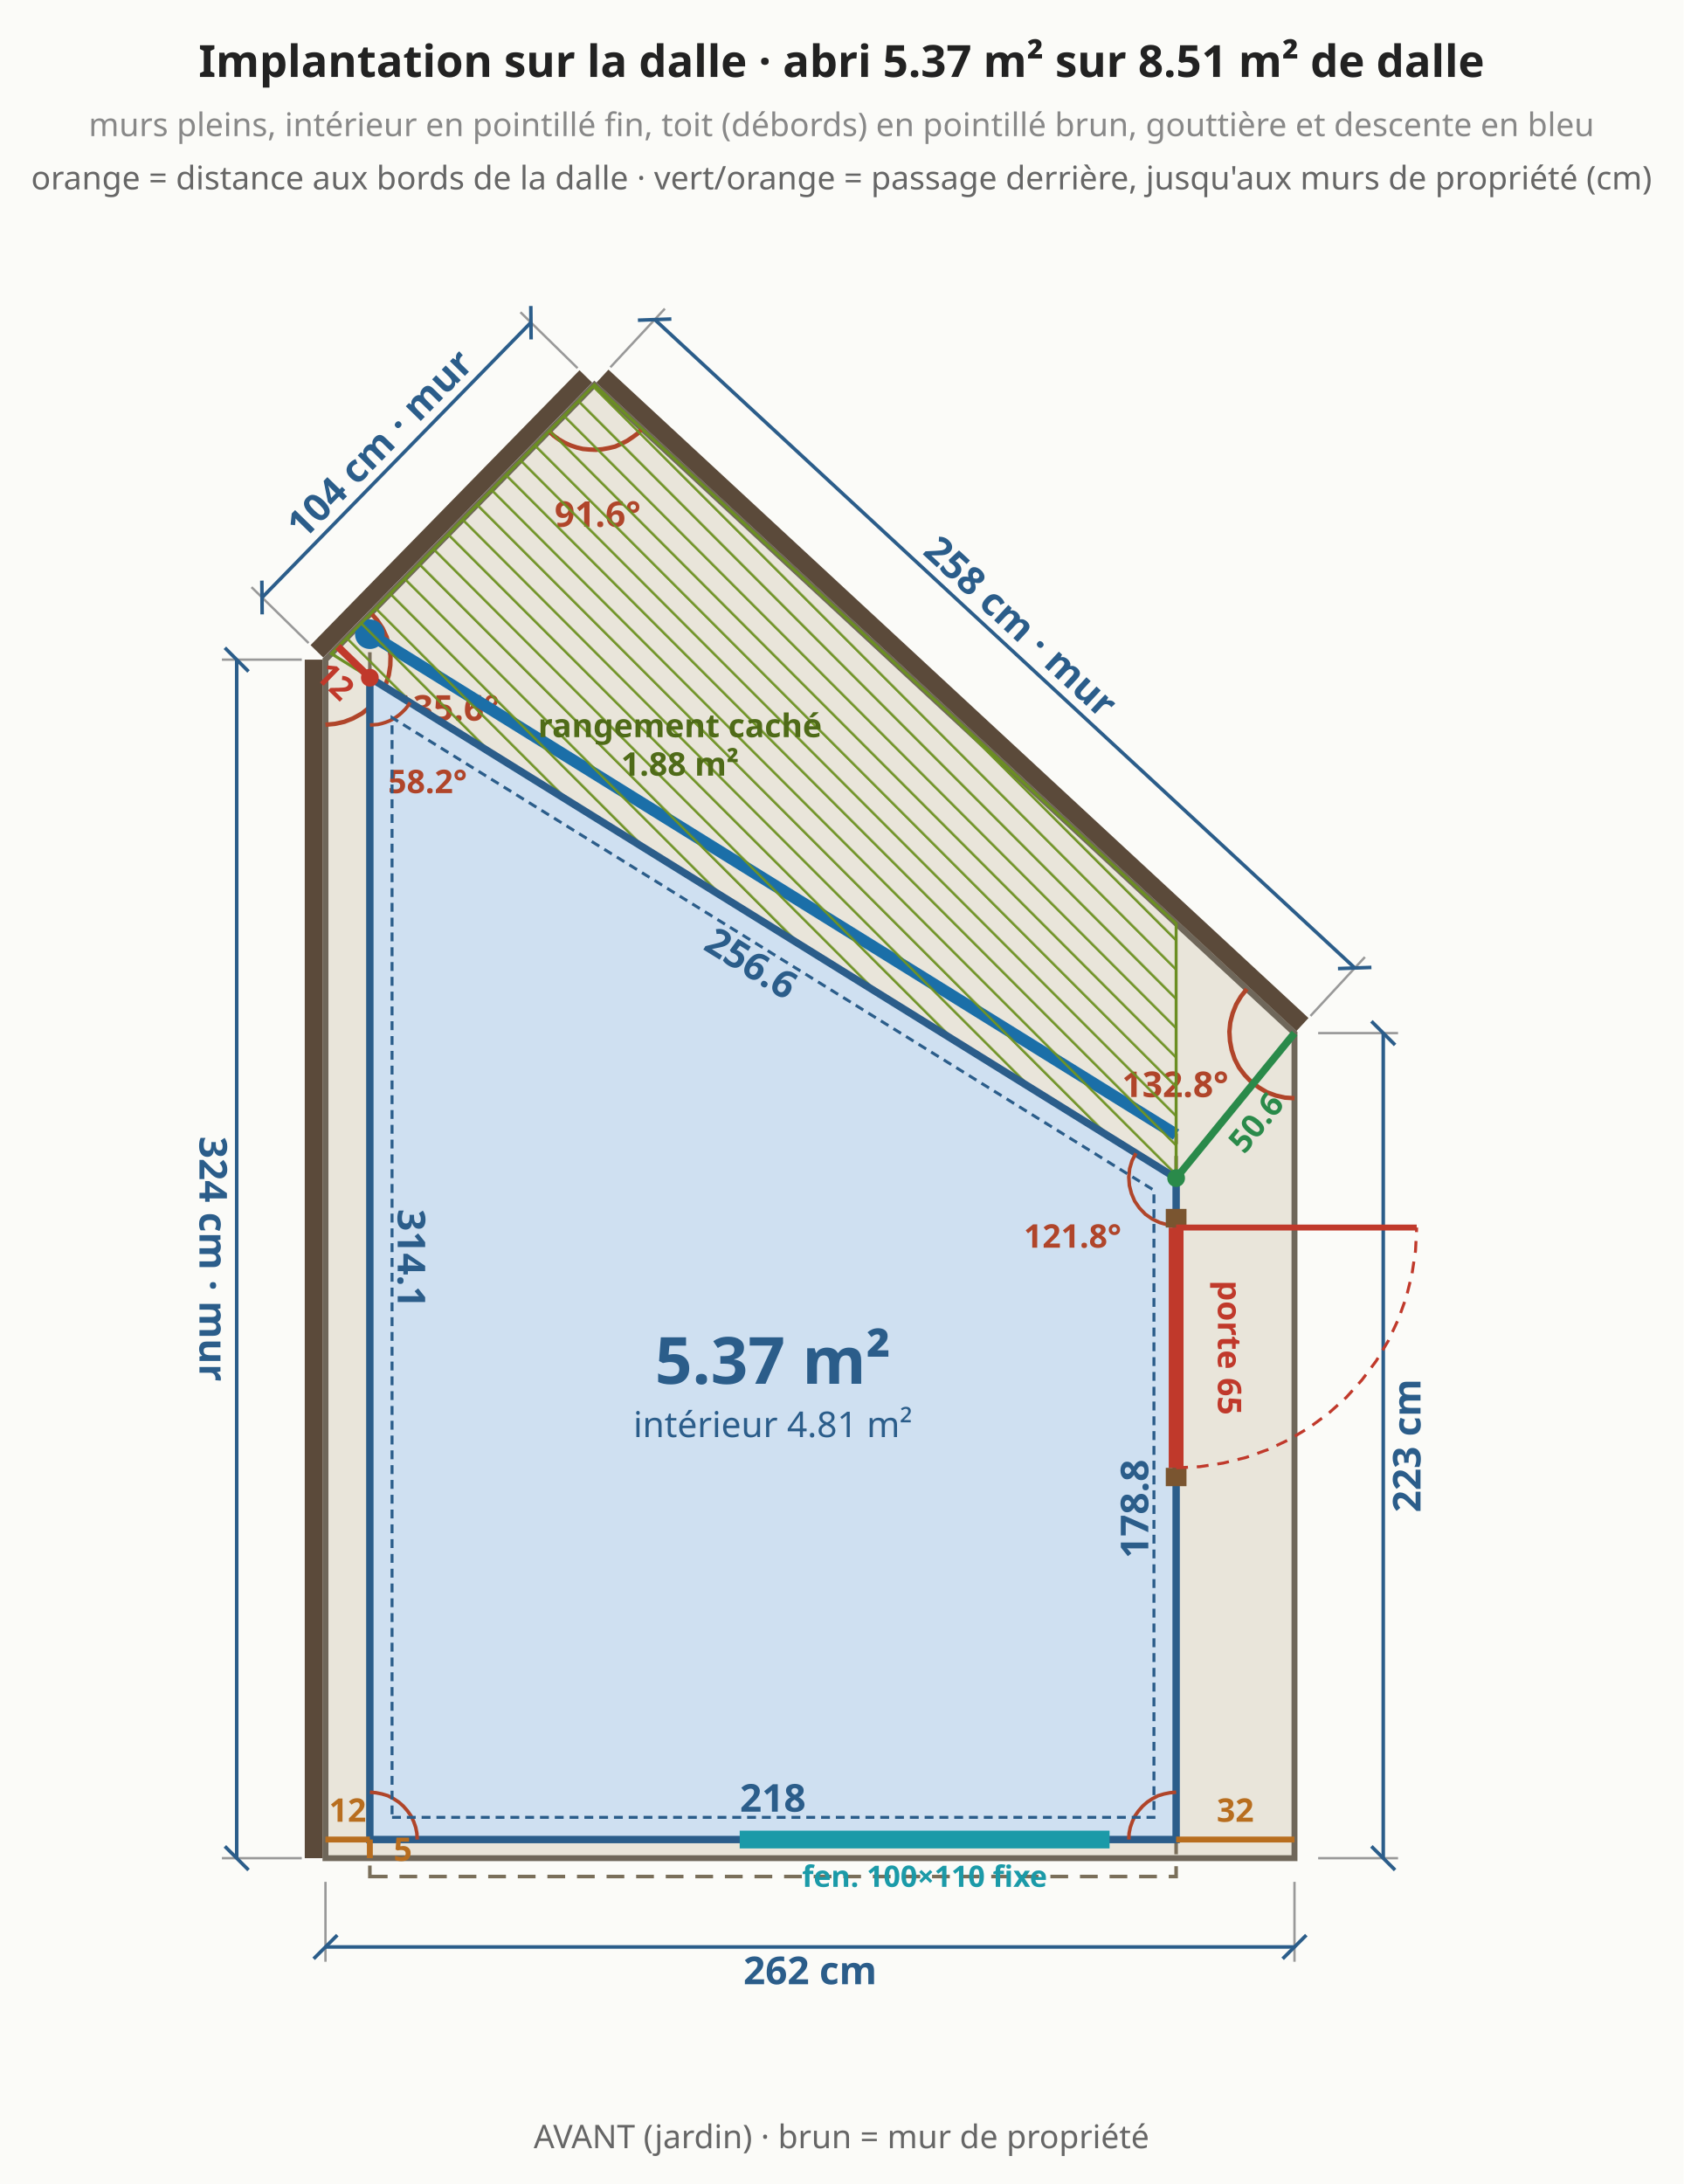
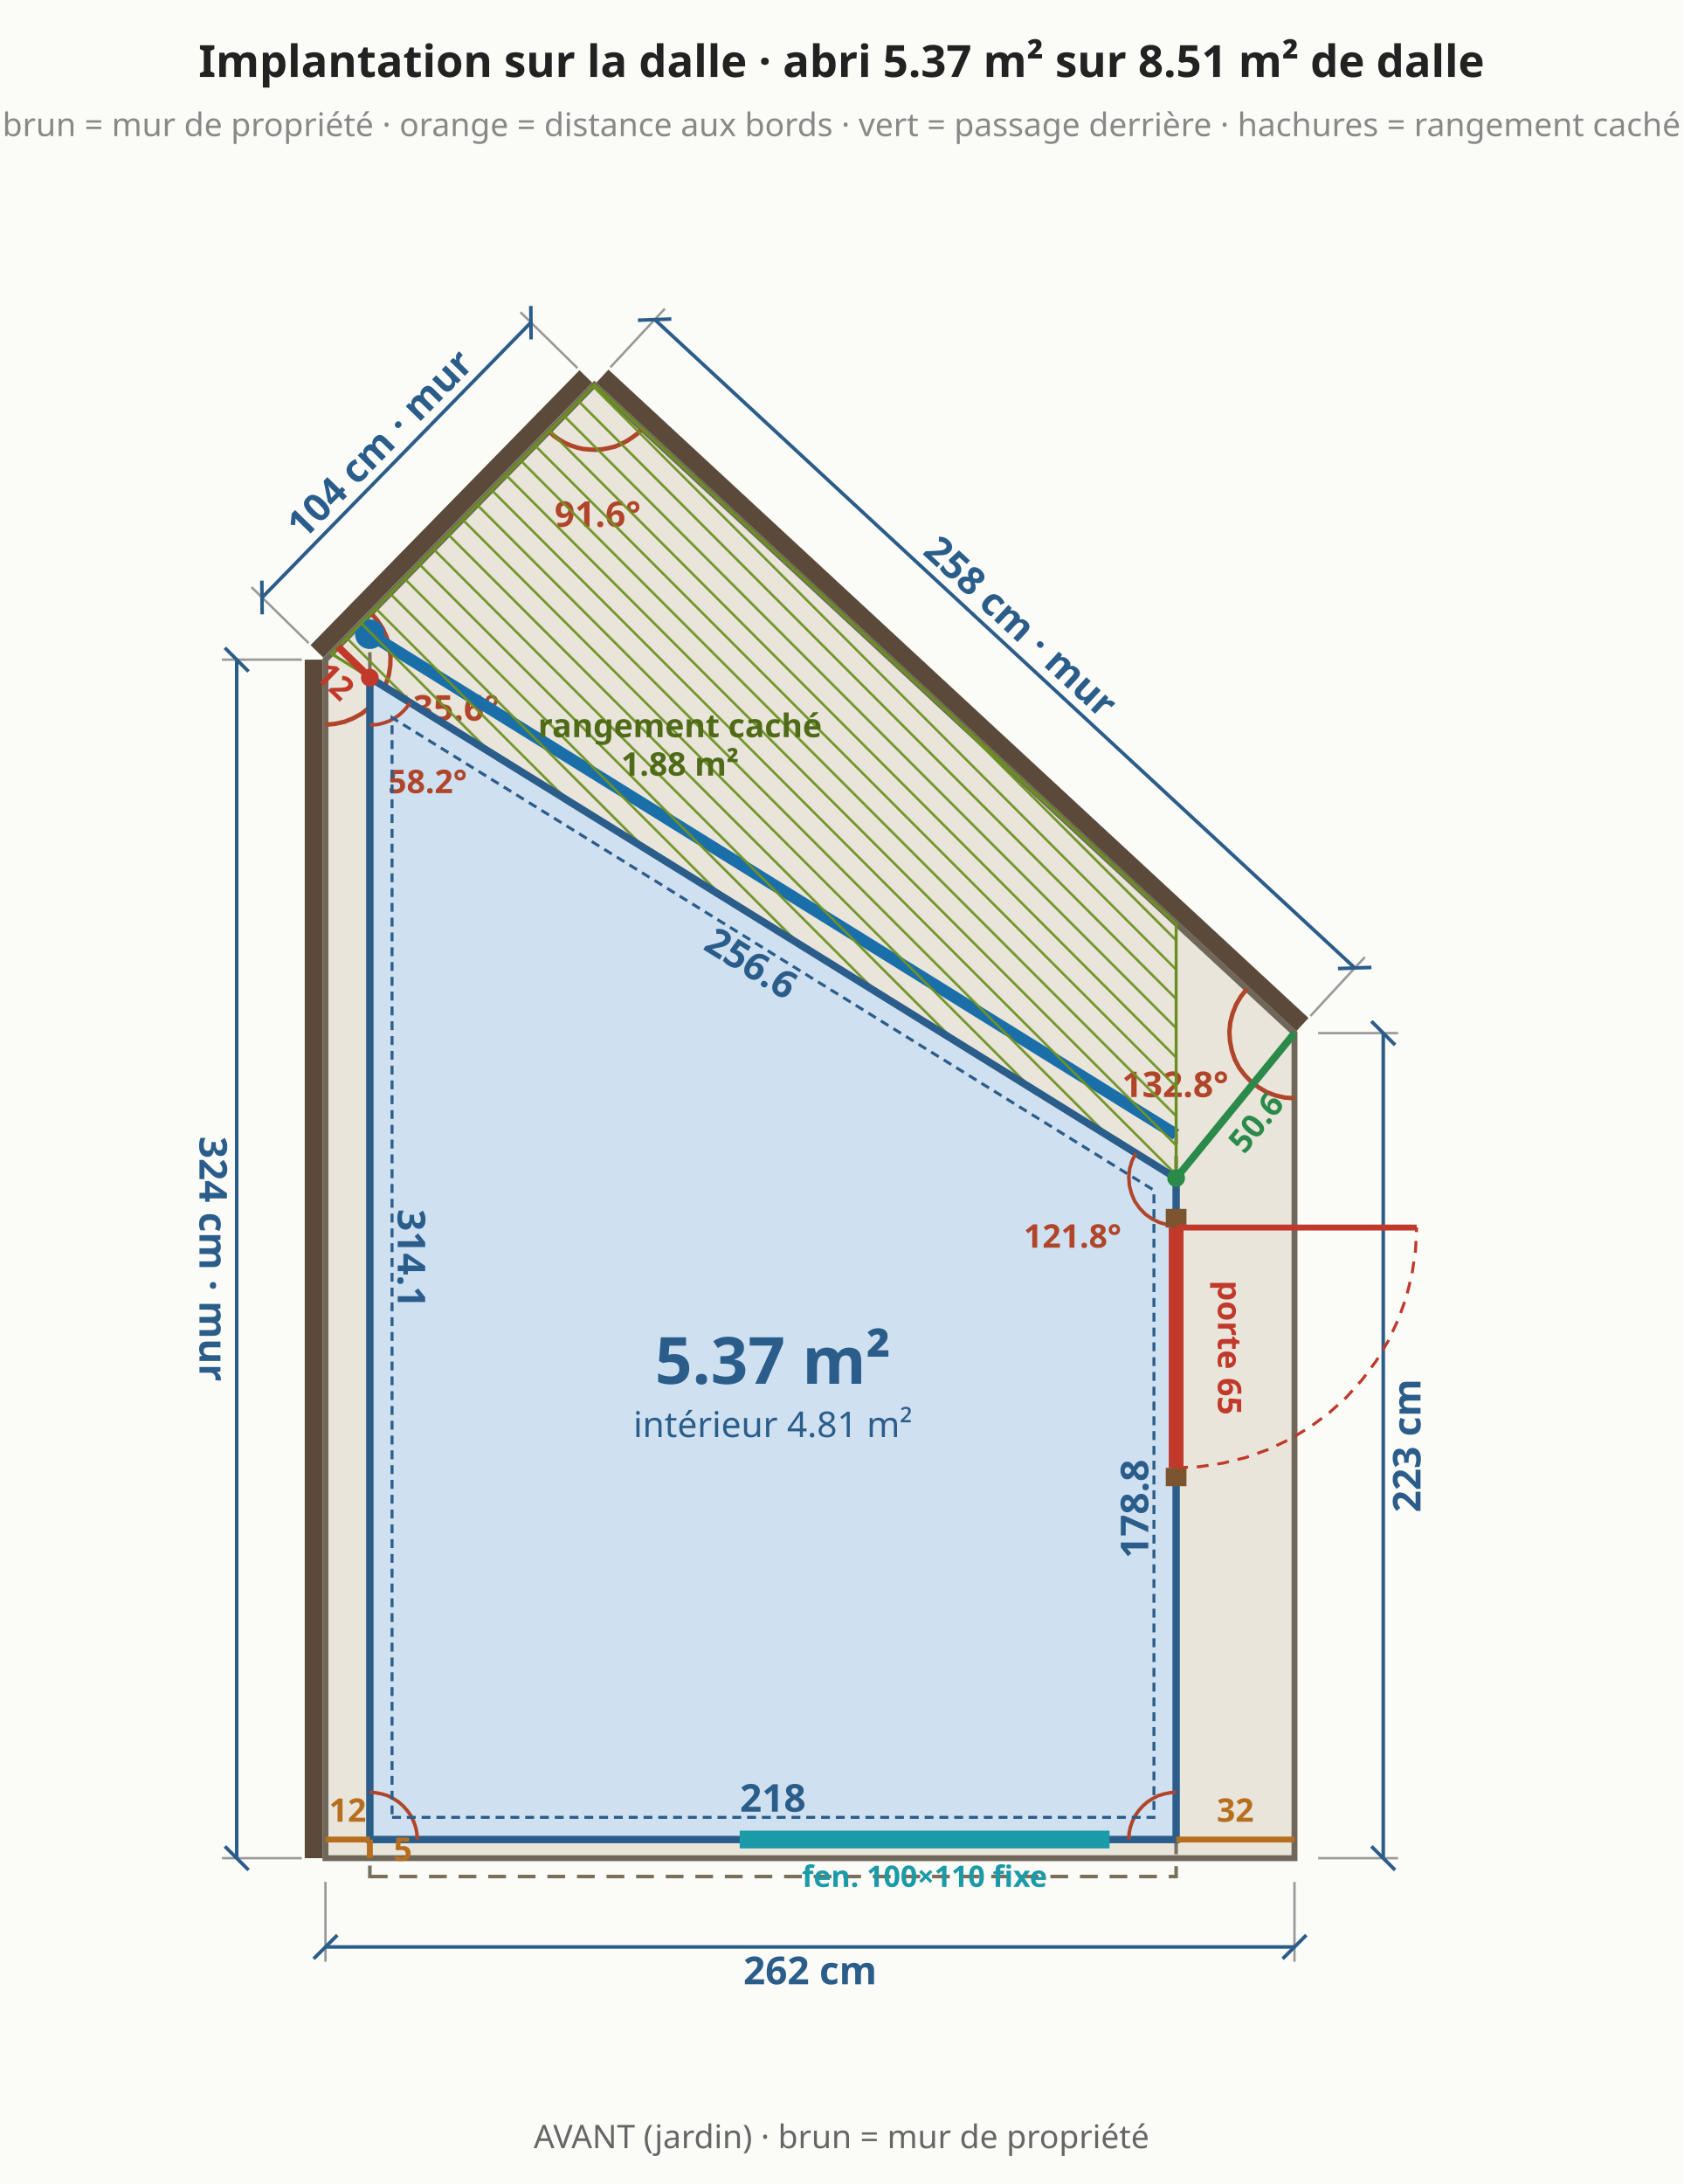
<svg xmlns="http://www.w3.org/2000/svg" viewBox="0 0 569 738" font-family="system-ui,sans-serif" font-size="13">
  <rect width="569" height="738" fill="#fbfbf8" />
  <polygon points="110.0,627.9 437.5,627.9 437.5,349.1 200.9,130.0 110.0,222.9" fill="#e9e5da" stroke="#6f675a" stroke-width="2" />
  <line x1="110.0" y1="635.9" x2="110.0" y2="662.9" stroke="#999" stroke-width="0.8" />
  <line x1="437.5" y1="635.9" x2="437.5" y2="662.9" stroke="#999" stroke-width="0.8" />
  <line x1="110.0" y1="657.9" x2="437.5" y2="657.9" stroke="#2b5d8a" stroke-width="1.2" />
  <line x1="106.0" y1="661.9" x2="114.0" y2="653.9" stroke="#2b5d8a" stroke-width="1.2" />
  <line x1="433.5" y1="661.9" x2="441.5" y2="653.9" stroke="#2b5d8a" stroke-width="1.2" />
  <text x="273.8" y="665.9" text-anchor="middle" dominant-baseline="middle" fill="#2b5d8a" font-size="13" font-weight="bold" transform="rotate(0.0 273.8 665.9)">262 cm</text>
  <line x1="445.5" y1="627.9" x2="472.5" y2="627.9" stroke="#999" stroke-width="0.8" />
  <line x1="445.5" y1="349.1" x2="472.5" y2="349.1" stroke="#999" stroke-width="0.8" />
  <line x1="467.5" y1="627.9" x2="467.5" y2="349.1" stroke="#2b5d8a" stroke-width="1.2" />
  <line x1="471.5" y1="631.9" x2="463.5" y2="623.9" stroke="#2b5d8a" stroke-width="1.2" />
  <line x1="471.5" y1="353.1" x2="463.5" y2="345.1" stroke="#2b5d8a" stroke-width="1.2" />
  <text x="475.5" y="488.5" text-anchor="middle" dominant-baseline="middle" fill="#2b5d8a" font-size="13" font-weight="bold" transform="rotate(-90.0 475.5 488.5)">223 cm</text>
  <line x1="440.2" y1="346.2" x2="203.6" y2="127.1" stroke="#5b4a3a" stroke-width="6" />
  <line x1="442.9" y1="343.3" x2="461.3" y2="323.4" stroke="#999" stroke-width="0.8" />
  <line x1="206.3" y1="124.1" x2="224.7" y2="104.3" stroke="#999" stroke-width="0.8" />
  <line x1="457.9" y1="327.1" x2="221.3" y2="108.0" stroke="#2b5d8a" stroke-width="1.2" />
  <line x1="463.5" y1="326.9" x2="452.2" y2="327.3" stroke="#2b5d8a" stroke-width="1.2" />
  <line x1="226.9" y1="107.8" x2="215.6" y2="108.2" stroke="#2b5d8a" stroke-width="1.2" />
  <text x="345.0" y="211.7" text-anchor="middle" dominant-baseline="middle" fill="#2b5d8a" font-size="13" font-weight="bold" transform="rotate(42.8 345.0 211.7)">258 cm · mur</text>
  <line x1="198.0" y1="127.2" x2="107.1" y2="220.1" stroke="#5b4a3a" stroke-width="6" />
  <line x1="195.2" y1="124.4" x2="175.9" y2="105.5" stroke="#999" stroke-width="0.8" />
  <line x1="104.3" y1="217.3" x2="85.0" y2="198.4" stroke="#999" stroke-width="0.8" />
  <line x1="179.4" y1="109.0" x2="88.6" y2="201.9" stroke="#2b5d8a" stroke-width="1.2" />
  <line x1="179.4" y1="103.4" x2="179.5" y2="114.7" stroke="#2b5d8a" stroke-width="1.2" />
  <line x1="88.5" y1="196.2" x2="88.6" y2="207.6" stroke="#2b5d8a" stroke-width="1.2" />
  <text x="128.3" y="149.9" text-anchor="middle" dominant-baseline="middle" fill="#2b5d8a" font-size="13" font-weight="bold" transform="rotate(-45.6 128.3 149.9)">104 cm · mur</text>
  <line x1="106.0" y1="222.9" x2="106.0" y2="627.9" stroke="#5b4a3a" stroke-width="6" />
  <line x1="102.0" y1="222.9" x2="75.0" y2="222.9" stroke="#999" stroke-width="0.8" />
  <line x1="102.0" y1="627.9" x2="75.0" y2="627.9" stroke="#999" stroke-width="0.8" />
  <line x1="80.0" y1="222.9" x2="80.0" y2="627.9" stroke="#2b5d8a" stroke-width="1.2" />
  <line x1="76.0" y1="218.9" x2="84.0" y2="226.9" stroke="#2b5d8a" stroke-width="1.2" />
  <line x1="76.0" y1="623.9" x2="84.0" y2="631.9" stroke="#2b5d8a" stroke-width="1.2" />
  <text x="72.0" y="425.4" text-anchor="middle" dominant-baseline="middle" fill="#2b5d8a" font-size="13" font-weight="bold" transform="rotate(90.0 72.0 425.4)">324 cm · mur</text>
  <polyline points="421.4,334.2 419.4,336.7 417.8,339.4 416.6,342.4 415.8,345.5 415.5,348.6 415.7,351.8 416.3,354.9 417.3,357.9 418.8,360.8 420.7,363.3 422.9,365.6 425.5,367.5 428.2,369.1 431.2,370.2 434.3,370.9 437.5,371.1" fill="none" stroke="#b0452a" stroke-width="1.5" />
  <text x="397.2" y="370.7" text-anchor="middle" fill="#b0452a" font-size="12" font-weight="bold">132.8°</text>
  <polyline points="185.5,145.7 187.1,147.2 188.9,148.5 190.8,149.6 192.8,150.5 194.9,151.2 197.0,151.7 199.2,151.9 201.4,152.0 203.6,151.8 205.8,151.4 207.9,150.9 209.9,150.0 211.9,149.0 213.7,147.8 215.5,146.5 217.0,144.9" fill="none" stroke="#b0452a" stroke-width="1.5" />
  <text x="202.0" y="178.0" text-anchor="middle" fill="#b0452a" font-size="12" font-weight="bold">91.6°</text>
  <polyline points="110.0,244.9 113.2,244.6 116.4,243.9 119.4,242.7 122.3,241.1 124.8,239.1 127.1,236.8 128.9,234.1 130.4,231.2 131.4,228.1 131.9,224.9 132.0,221.6 131.5,218.4 130.7,215.3 129.3,212.3 127.5,209.6 125.4,207.2" fill="none" stroke="#b0452a" stroke-width="1.5" />
  <text x="150.7" y="243.5" text-anchor="middle" fill="#b0452a" font-size="12" font-weight="bold">135.6°</text>
  <polygon points="125.0,634.1 397.5,634.1 397.5,383.4 125.0,214.3" fill="none" stroke="#7a6f5a" stroke-width="1.2" stroke-dasharray="6 4" />
  <line x1="397.5" y1="383.4" x2="125.0" y2="214.3" stroke="#1b6fa8" stroke-width="4" />
  <circle cx="125.0" cy="214.3" r="5" fill="#1b6fa8" />
  <defs>
    <pattern id="cache" width="7" height="7" patternUnits="userSpaceOnUse" patternTransform="rotate(-45)">
      <line x1="0" y1="0" x2="0" y2="7" stroke="#6b8e23" stroke-width="1.6" />
    </pattern>
  </defs>
  <polygon points="397.5,312.1 200.9,130.0 112.0,220.9 397.5,398.1" fill="url(#cache)" stroke="#6b8e23" stroke-width="1" />
  <text x="229.8" y="249.1" text-anchor="middle" fill="#4f6b18" font-size="11" font-weight="bold">rangement caché</text>
  <text x="229.8" y="262.1" text-anchor="middle" fill="#4f6b18" font-size="11" font-weight="bold">1.88 m²</text>
  <polygon points="125.0,621.6 397.5,621.6 397.5,398.1 125.0,229.0" fill="#cfe0f1" stroke="#2b5d8a" stroke-width="2.5" />
  <text x="261.2" y="607.6" text-anchor="middle" dominant-baseline="middle" fill="#2b5d8a" font-size="13" font-weight="bold" transform="rotate(0.0 261.2 607.6)">218</text>
  <text x="383.5" y="509.9" text-anchor="middle" dominant-baseline="middle" fill="#2b5d8a" font-size="13" font-weight="bold" transform="rotate(-90.0 383.5 509.9)">178.8</text>
  <text x="253.9" y="325.5" text-anchor="middle" dominant-baseline="middle" fill="#2b5d8a" font-size="13" font-weight="bold" transform="rotate(31.8 253.9 325.5)">256.6</text>
  <text x="139.0" y="425.3" text-anchor="middle" dominant-baseline="middle" fill="#2b5d8a" font-size="13" font-weight="bold" transform="rotate(90.0 139.0 425.3)">314.1</text>
  <polyline points="141.0,621.6 140.9,619.5 140.5,617.5 139.8,615.5 138.9,613.6 137.7,611.9 136.3,610.3 134.7,608.9 133.0,607.8 131.1,606.8 129.1,606.2 127.1,605.8 125.0,605.6" fill="none" stroke="#b0452a" stroke-width="1.2" />
  <polyline points="397.5,605.6 395.4,605.8 393.4,606.2 391.4,606.8 389.5,607.8 387.8,608.9 386.2,610.3 384.8,611.9 383.6,613.6 382.7,615.5 382.0,617.5 381.6,619.5 381.5,621.6" fill="none" stroke="#b0452a" stroke-width="1.2" />
  <polyline points="383.9,389.7 382.6,392.2 381.8,394.9 381.5,397.7 381.7,400.6 382.4,403.3 383.5,405.9 385.1,408.2 387.1,410.3 389.4,411.9 391.9,413.1 394.7,413.9 397.5,414.1" fill="none" stroke="#b0452a" stroke-width="1.2" />
  <text x="362.5" y="421.6" text-anchor="middle" fill="#b0452a" font-size="11" font-weight="bold">121.8°</text>
  <polyline points="125.0,245.0 126.4,244.9 127.7,244.8 129.0,244.5 130.3,244.1 131.6,243.6 132.8,243.0 133.9,242.3 135.0,241.5 136.0,240.6 137.0,239.6 137.8,238.6 138.6,237.4" fill="none" stroke="#b0452a" stroke-width="1.2" />
  <text x="144.5" y="268.0" text-anchor="middle" fill="#b0452a" font-size="11" font-weight="bold">58.2°</text>
  <line x1="250.0" y1="621.6" x2="375.0" y2="621.6" stroke="#1b9aa8" stroke-width="6" />
  <text x="312.5" y="637.6" text-anchor="middle" fill="#1b9aa8" font-size="10" font-weight="bold">fen. 100×110 fixe</text>
  <line x1="397.5" y1="502.2" x2="397.5" y2="496.0" stroke="#7a5530" stroke-width="7" />
  <line x1="397.5" y1="414.8" x2="397.5" y2="408.5" stroke="#7a5530" stroke-width="7" />
  <line x1="397.5" y1="496.0" x2="397.5" y2="414.8" stroke="#c0392b" stroke-width="5" />
  <line x1="397.5" y1="414.8" x2="478.8" y2="414.8" stroke="#c0392b" stroke-width="2" />
  <polyline points="397.5,496.0 405.5,495.6 413.4,494.4 421.1,492.5 428.6,489.8 435.8,486.4 442.6,482.3 449.0,477.6 455.0,472.2 460.3,466.3 465.1,459.9 469.2,453.1 472.6,445.8 475.3,438.3 477.2,430.6 478.4,422.7 478.8,414.8" fill="none" stroke="#c0392b" stroke-width="1" stroke-dasharray="4 3" />
  <text x="415.5" y="455.4" text-anchor="middle" dominant-baseline="middle" fill="#c0392b" font-size="11" font-weight="bold" transform="rotate(90.0 415.5 455.4)">porte 65</text>
  <line x1="397.5" y1="398.1" x2="437.5" y2="349.1" stroke="#2a8a4a" stroke-width="2.5" />
  <circle cx="397.5" cy="398.1" r="3" fill="#2a8a4a" />
  <text x="424.5" y="379.3" text-anchor="middle" dominant-baseline="middle" fill="#2a8a4a" font-size="11" font-weight="bold" transform="rotate(-50.8 424.5 379.3)">50.6</text>
  <line x1="125.0" y1="229.0" x2="114.2" y2="218.5" stroke="#c0392b" stroke-width="2.5" />
  <circle cx="125.0" cy="229.0" r="3" fill="#c0392b" />
  <text x="113.3" y="230.2" text-anchor="middle" dominant-baseline="middle" fill="#c0392b" font-size="11" font-weight="bold" transform="rotate(44.3 113.3 230.2)">12</text>
  <text x="261.2" y="467.6" text-anchor="middle" fill="#2b5d8a" font-size="22" font-weight="bold">5.37 m²</text>
  <text x="261.2" y="485.6" text-anchor="middle" fill="#2b5d8a" font-size="12" font-weight="normal">intérieur 4.81 m²</text>
  <polygon points="132.5,614.1 390.0,614.1 390.0,402.2 132.5,242.5" fill="none" stroke="#2b5d8a" stroke-width="1" stroke-dasharray="3 2" />
  <line x1="125.0" y1="621.6" x2="125.0" y2="627.9" stroke="#b86e1f" stroke-width="2" />
  <text x="133.0" y="628.8" text-anchor="start" fill="#b86e1f" font-size="11" font-weight="bold">5</text>
  <line x1="397.5" y1="621.6" x2="437.5" y2="621.6" stroke="#b86e1f" stroke-width="2" />
  <text x="417.5" y="615.6" text-anchor="middle" fill="#b86e1f" font-size="11" font-weight="bold">32</text>
  <line x1="125.0" y1="621.6" x2="110.0" y2="621.6" stroke="#b86e1f" stroke-width="2" />
  <text x="117.5" y="615.6" text-anchor="middle" fill="#b86e1f" font-size="11" font-weight="bold">12</text>
  <text x="284.4" y="26.0" text-anchor="middle" fill="#222" font-size="15" font-weight="bold">Implantation sur la dalle · abri 5.37 m² sur 8.51 m² de dalle</text>
-   <text x="284.4" y="46.0" text-anchor="middle" fill="#888" font-size="11" font-weight="normal">murs pleins, intérieur en pointillé fin, toit (débords) en pointillé brun, gouttière et descente en bleu</text>
-   <text x="284.4" y="64.0" text-anchor="middle" fill="#666" font-size="11" font-weight="normal">orange = distance aux bords de la dalle · vert/orange = passage derrière, jusqu'aux murs de propriété (cm)</text>
+   <text x="284.4" y="46.0" text-anchor="middle" fill="#888" font-size="11" font-weight="normal">brun = mur de propriété · orange = distance aux bords · vert = passage derrière · hachures = rangement caché</text>
  <text x="284.4" y="725.9" text-anchor="middle" fill="#666" font-size="11" font-weight="normal">AVANT (jardin) · brun = mur de propriété</text>
</svg>
